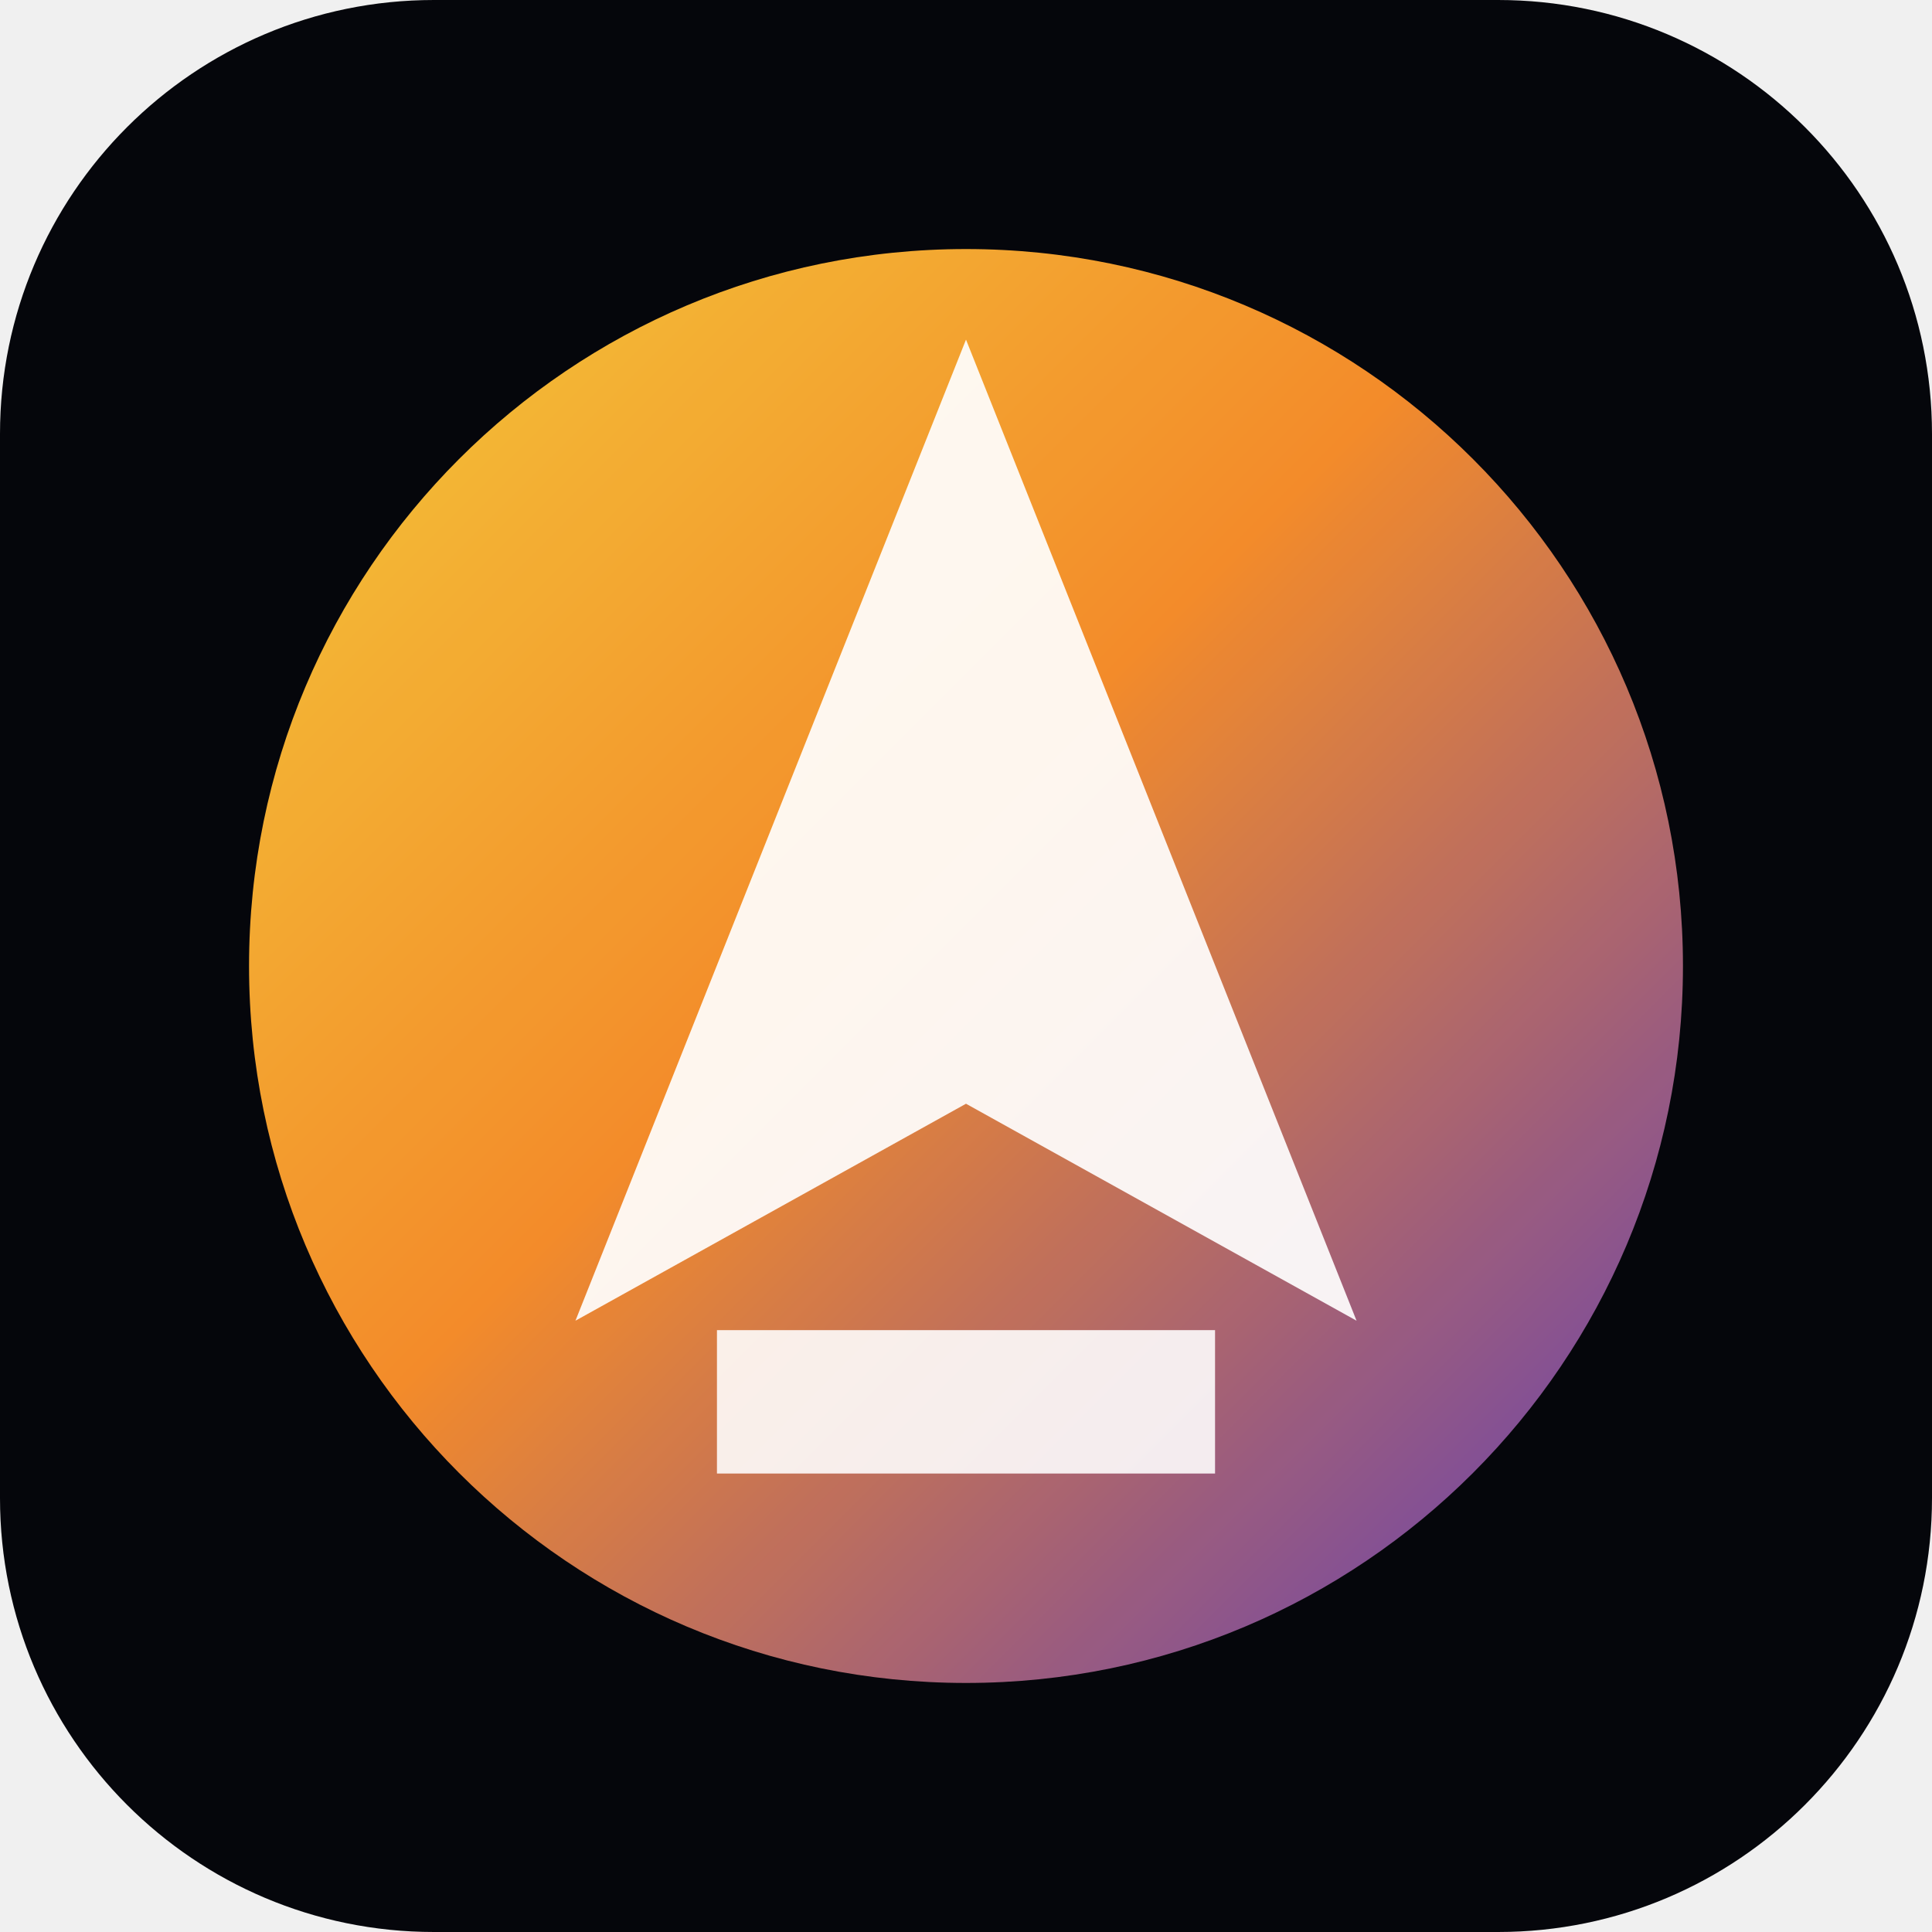
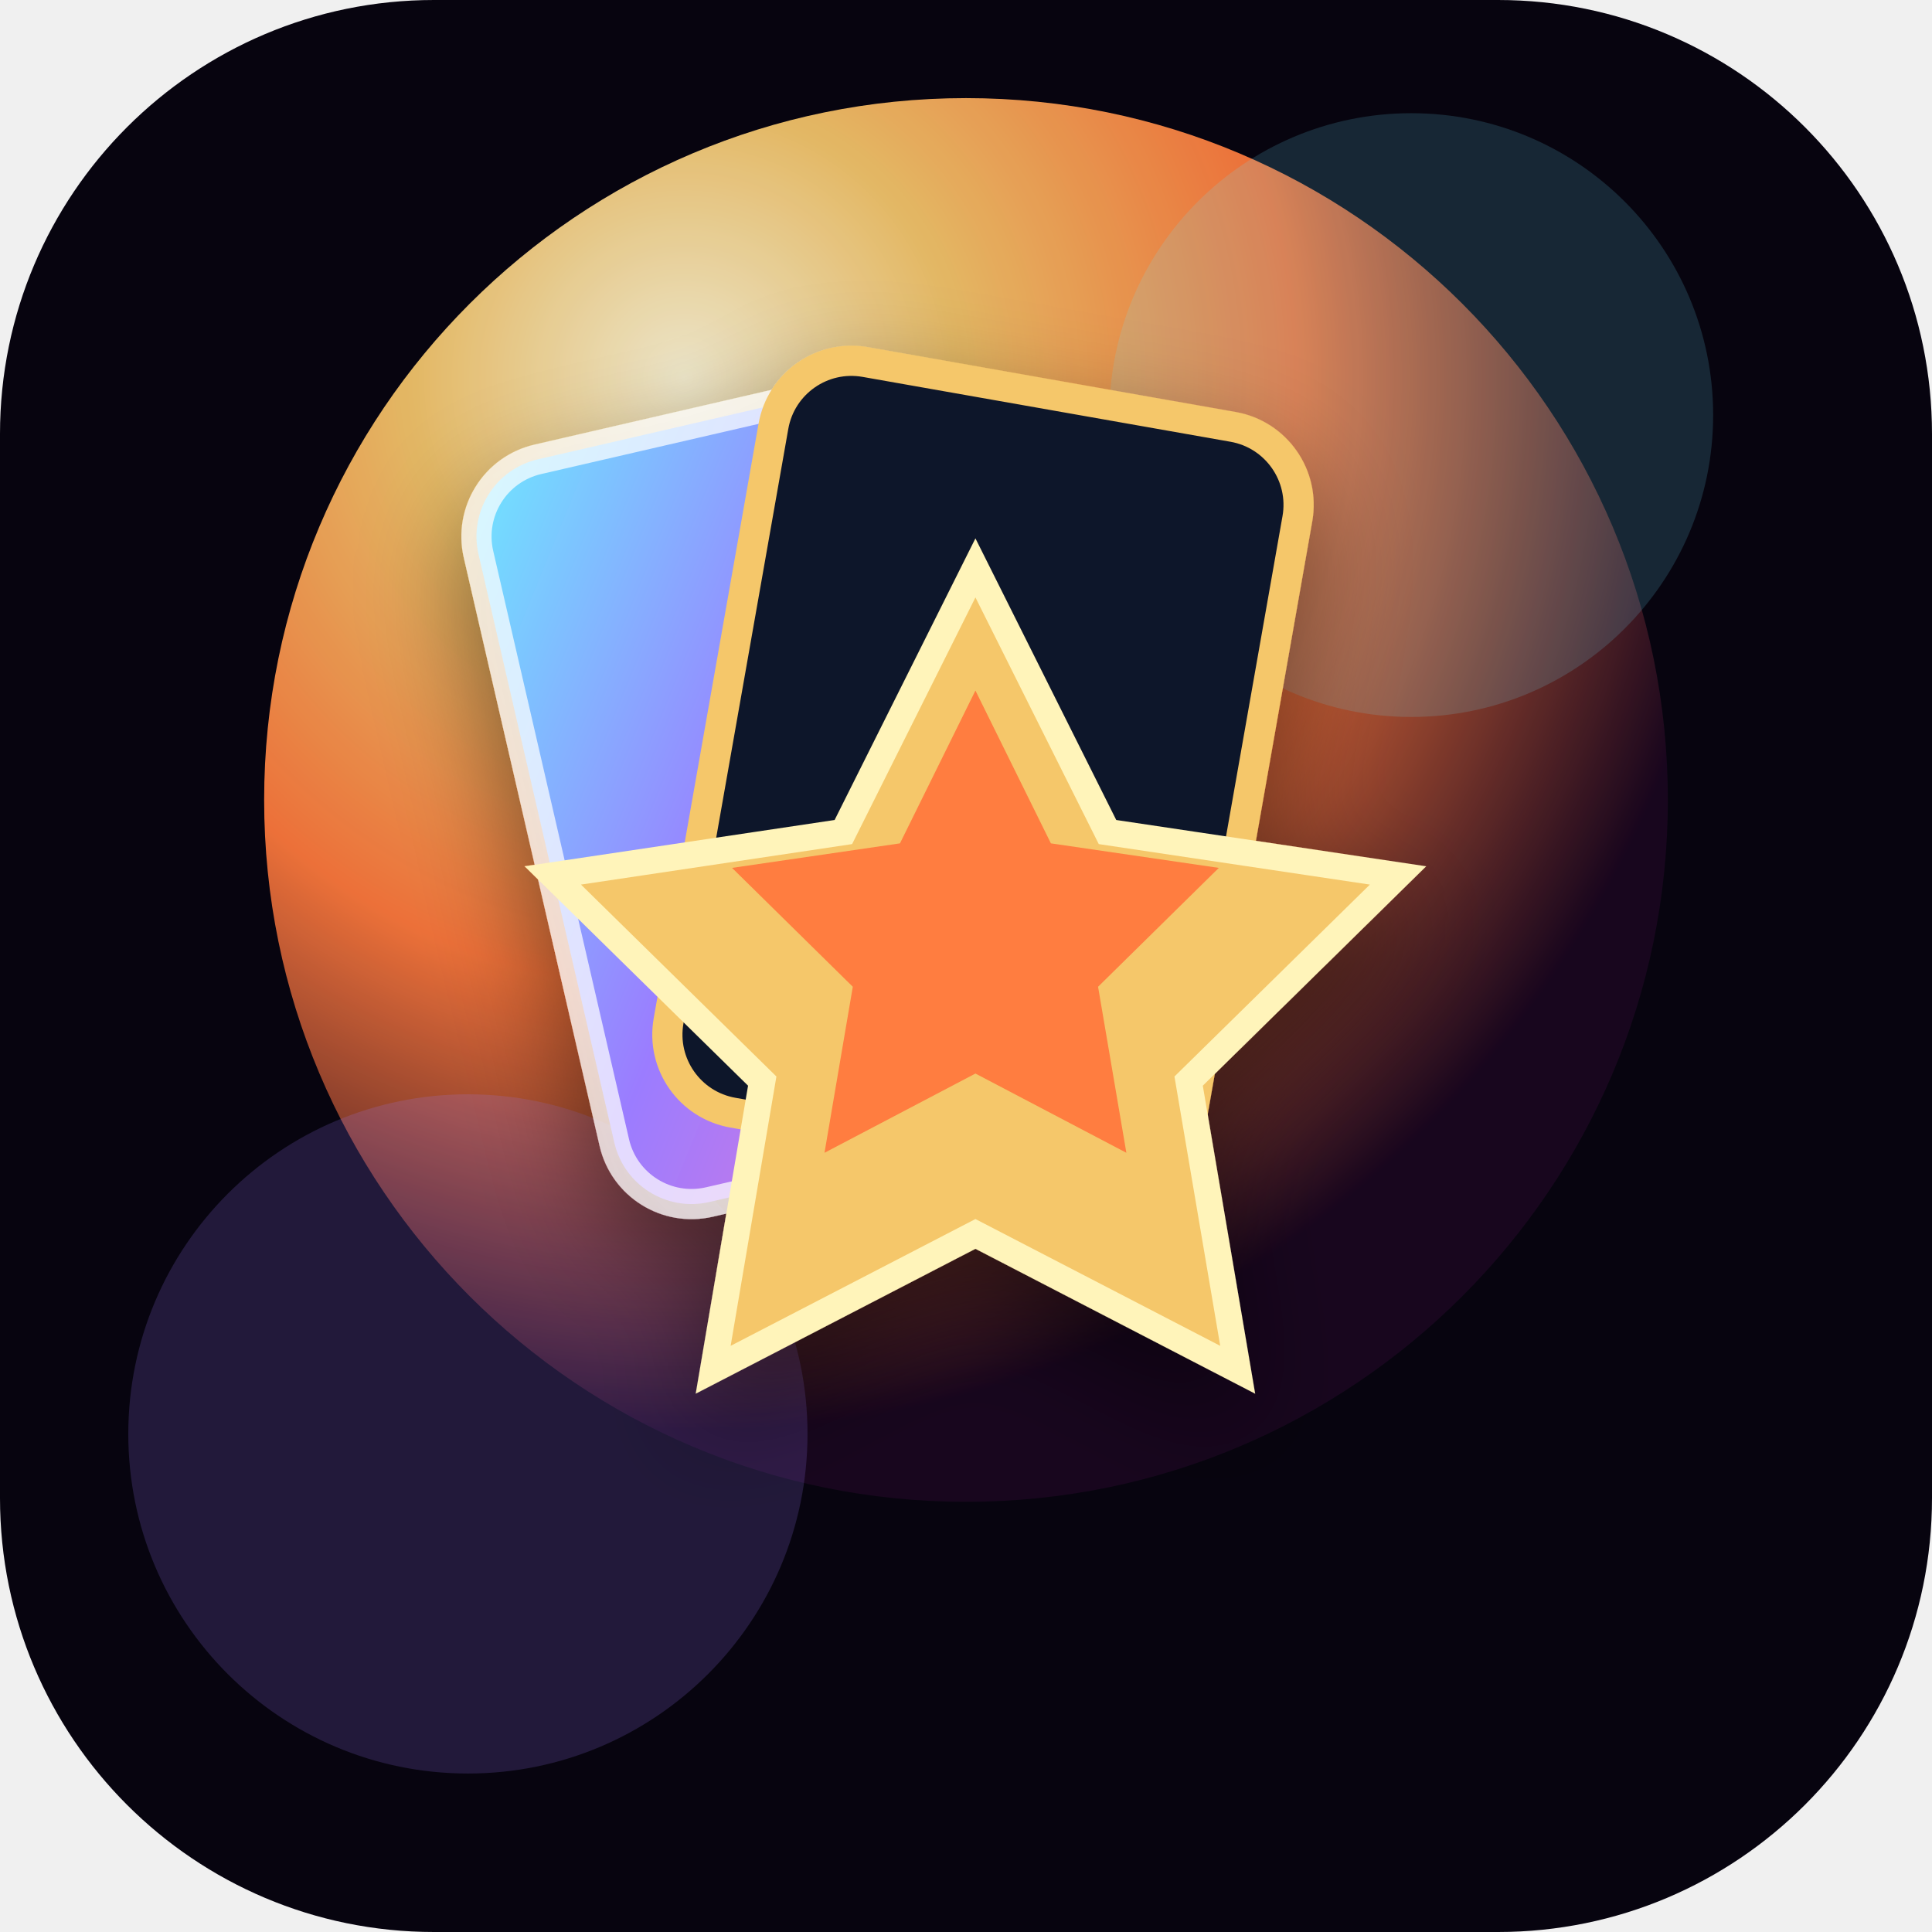
<svg xmlns="http://www.w3.org/2000/svg" viewBox="0 0 1024 1024">
  <defs>
-     <linearGradient id="g" x1="0" y1="0" x2="1" y2="1">
-       <stop stop-color="#ffd43b" />
-       <stop offset=".45" stop-color="#ff922b" />
-       <stop offset="1" stop-color="#5f3dc4" />
+     <radialGradient id="g1" cx="30%" cy="20%" r="75%">
+       <stop offset="0" stop-color="#fff8d8" />
+       <stop offset="0.26" stop-color="#f5c76b" />
+       <stop offset="0.58" stop-color="#ff7a3d" />
+       <stop offset="1" stop-color="#19061f" />
+     </radialGradient>
+     <linearGradient id="g2" x1="0" x2="1" y1="0" y2="1">
+       <stop offset="0" stop-color="#6ee7ff" />
+       <stop offset="0.45" stop-color="#9b7cff" />
+       <stop offset="1" stop-color="#ff72c8" />
    </linearGradient>
+     <filter id="shadow" x="-20%" y="-20%" width="140%" height="140%">
+       <feDropShadow dx="0" dy="24" stdDeviation="28" flood-color="#000" flood-opacity=".48" />
+     </filter>
  </defs>
-   <rect width="1024" height="1024" rx="230" fill="#05060b" />
-   <circle cx="512" cy="512" r="380" fill="url(#g)" opacity=".95" />
-   <path d="M305 700 512 180l207 520-207-115-207 115Z" fill="#fff" opacity=".92" />
-   <path d="M380 705h264v76H380z" fill="#fff" opacity=".88" />
+   <rect width="1024" height="1024" rx="230" fill="#07040f" />
+   <circle cx="512" cy="424" r="372" fill="url(#g1)" opacity=".92" />
+   <circle cx="748" cy="220" r="160" fill="#6ee7ff" opacity=".16" />
+   <circle cx="248" cy="760" r="180" fill="#9b7cff" opacity=".18" />
+   <g filter="url(#shadow)">
+     <rect x="286" y="216" width="282" height="404" rx="42" transform="rotate(-13 427 418)" fill="url(#g2)" stroke="rgba(255,255,255,.72)" stroke-width="16" />
+     <rect x="380" y="206" width="282" height="404" rx="42" transform="rotate(10 521 408)" fill="#111729" stroke="#f5c76b" stroke-width="16" />
+     <path d="M517 301 L587 441 L741 464 L630 573 L656 726 L517 654 L378 726 L404 573 L293 464 L447 441 Z" fill="#f5c76b" stroke="#fff4ba" stroke-width="14" />
+     <path d="M517 366 L557 447 L646 460 L582 523 L597 611 L517 569 L437 611 L452 523 L388 460 L477 447 Z" fill="#ff7a3d" opacity=".95" />
+   </g>
</svg>
